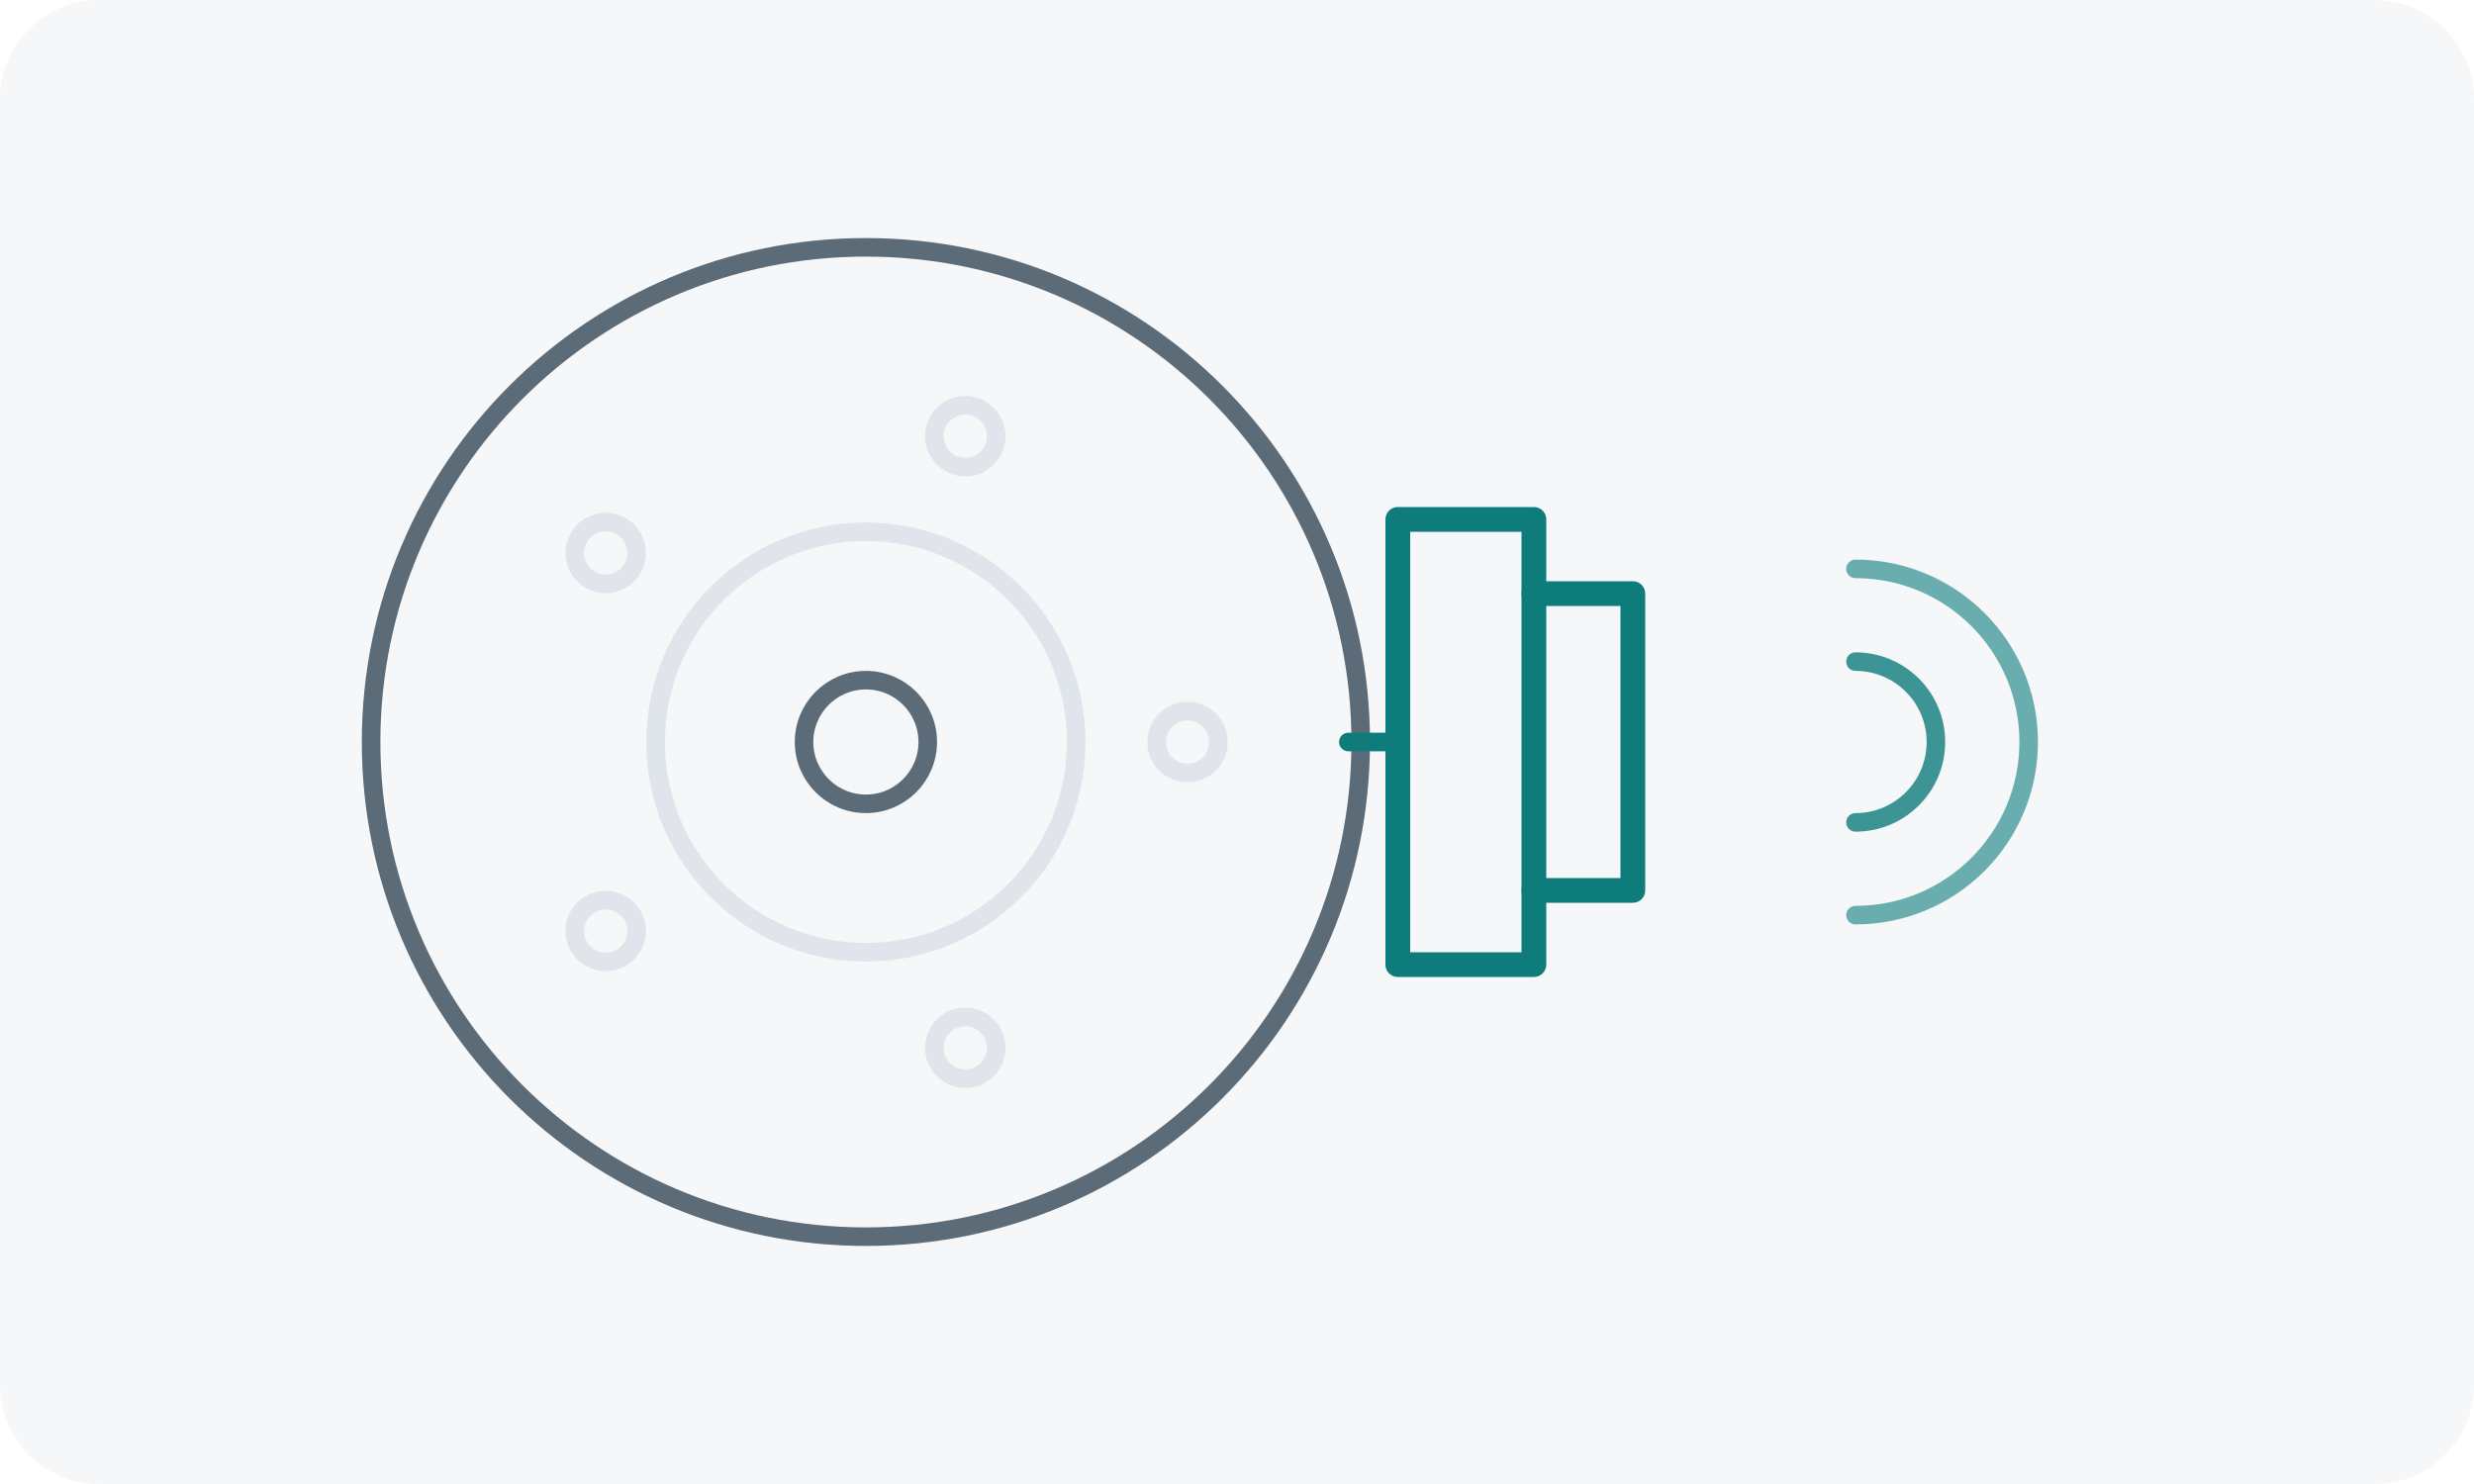
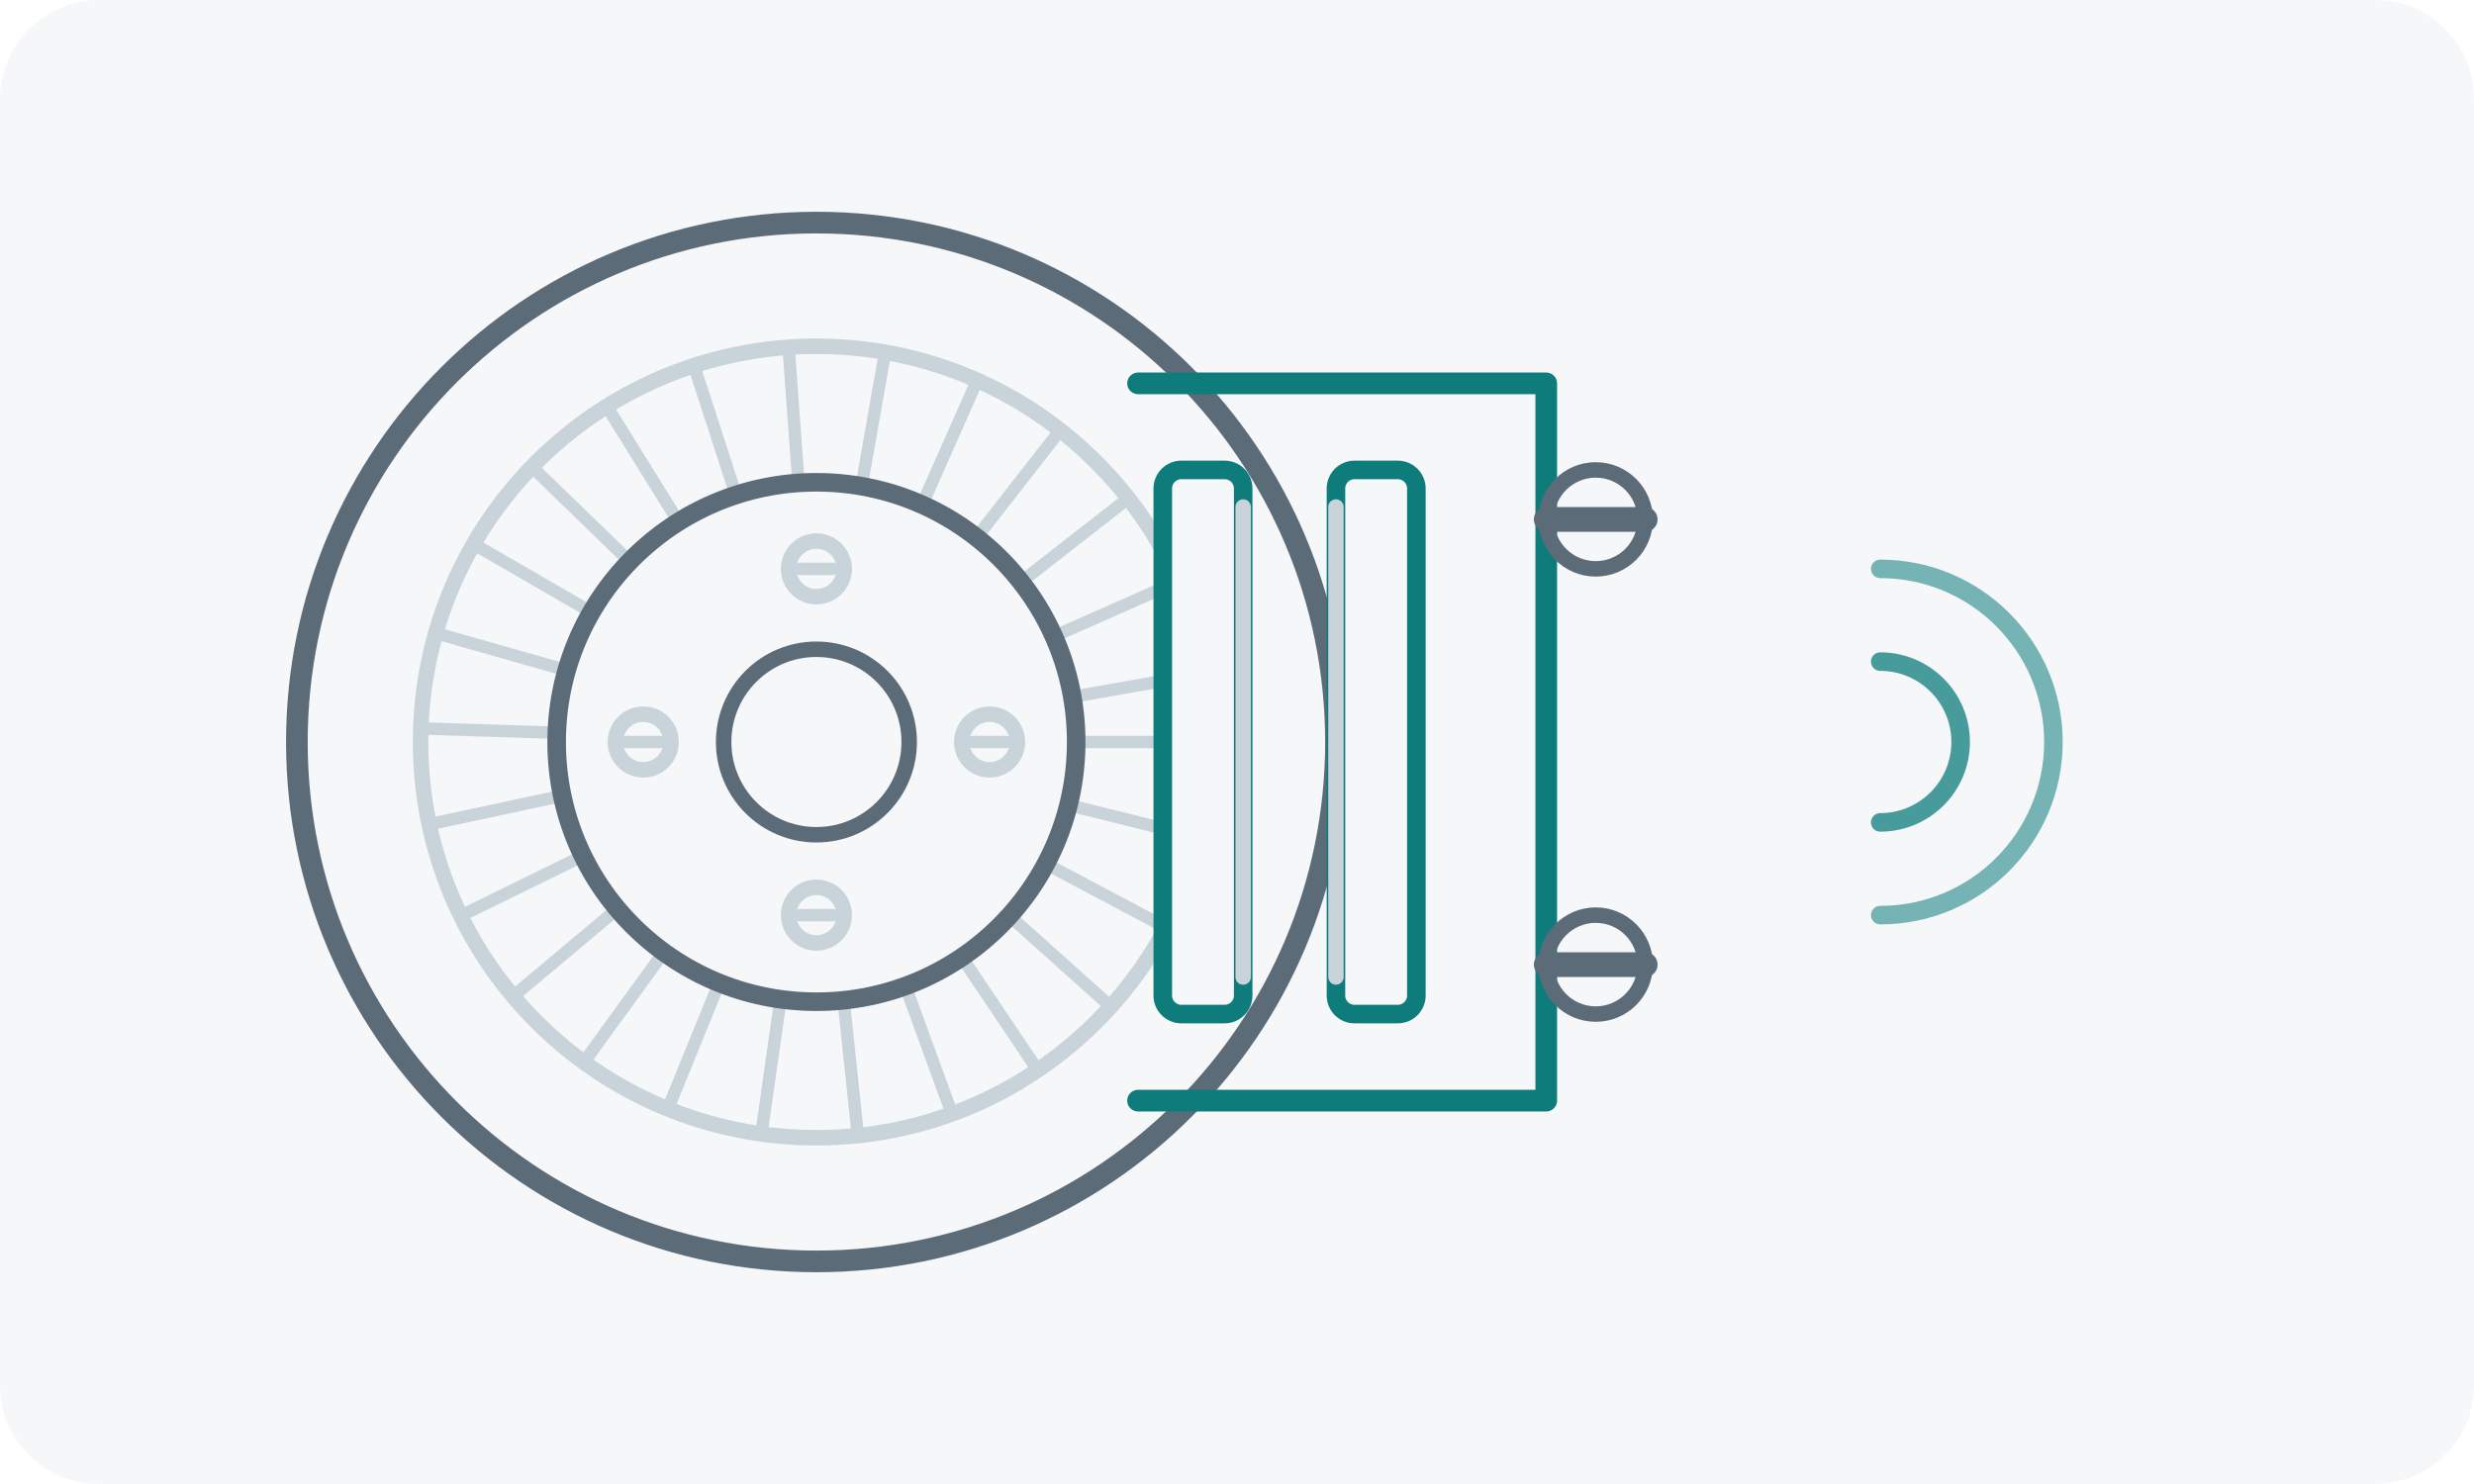
<svg xmlns="http://www.w3.org/2000/svg" viewBox="0 0 400 240" role="img" aria-label="Схема тормозных колодок и диска">
  <rect width="400" height="240" rx="16" fill="#F5F7F9" />
  <g fill="none" stroke-linecap="round" stroke-linejoin="round">
-     <circle cx="140" cy="120" r="80" stroke="#5C6B78" stroke-width="3" />
-     <circle cx="140" cy="120" r="34" stroke="#DFE5EA" stroke-width="3" />
-     <circle cx="140" cy="120" r="10" stroke="#5C6B78" stroke-width="3" />
-     <circle cx="192.0" cy="120.0" r="5" stroke="#DFE5EA" stroke-width="3" />
-     <circle cx="156.069" cy="169.455" r="5" stroke="#DFE5EA" stroke-width="3" />
-     <circle cx="97.931" cy="150.565" r="5" stroke="#DFE5EA" stroke-width="3" />
-     <circle cx="97.931" cy="89.435" r="5" stroke="#DFE5EA" stroke-width="3" />
-     <circle cx="156.069" cy="70.545" r="5" stroke="#DFE5EA" stroke-width="3" />
-     <path d="M 226 84 h 22 v 72 h -22 Z" stroke="#0E7C7B" stroke-width="4" />
-     <path d="M 248 96 h 16 v 48 h -16" stroke="#0E7C7B" stroke-width="4" />
-     <path d="M 226 120 h -8" stroke="#0E7C7B" stroke-width="3" />
-     <path d="M 300 107 A 13 13 0 0 1 300 133" stroke="#0E7C7B" stroke-width="3" opacity="0.80" />
-     <path d="M 300 92 A 28 28 0 0 1 300 148" stroke="#0E7C7B" stroke-width="3" opacity="0.60" />
+     <circle cx="132.0" cy="120.0" r="84.0" stroke="#5C6B78" stroke-width="3.5" fill="none" />
+     <circle cx="132.0" cy="120.0" r="64.0" stroke="#C9D3DA" stroke-width="2.5" fill="none" />
+     <path d="M 174.0 120.0 L 196.0 120.0" stroke="#C9D3DA" stroke-width="2" />
+     <path d="M 172.8 130.2 L 194.1 135.5" stroke="#C9D3DA" stroke-width="2" />
+     <path d="M 169.1 139.7 L 188.5 150.0" stroke="#C9D3DA" stroke-width="2" />
+     <path d="M 163.2 148.1 L 179.6 162.8" stroke="#C9D3DA" stroke-width="2" />
+     <path d="M 155.5 154.8 L 167.8 173.1" stroke="#C9D3DA" stroke-width="2" />
+     <path d="M 146.4 159.5 L 153.9 180.1" stroke="#C9D3DA" stroke-width="2" />
+     <path d="M 136.4 161.8 L 138.7 183.6" stroke="#C9D3DA" stroke-width="2" />
+     <path d="M 126.2 161.6 L 123.1 183.4" stroke="#C9D3DA" stroke-width="2" />
+     <path d="M 116.3 158.9 L 108.0 179.3" stroke="#C9D3DA" stroke-width="2" />
+     <path d="M 107.3 154.0 L 94.4 171.8" stroke="#C9D3DA" stroke-width="2" />
+     <path d="M 99.8 147.0 L 83.0 161.1" stroke="#C9D3DA" stroke-width="2" />
+     <path d="M 94.3 138.4 L 74.5 148.1" stroke="#C9D3DA" stroke-width="2" />
+     <path d="M 90.9 128.7 L 69.4 133.3" stroke="#C9D3DA" stroke-width="2" />
+     <path d="M 90.0 118.5 L 68.0 117.8" stroke="#C9D3DA" stroke-width="2" />
+     <path d="M 91.6 108.4 L 70.5 102.4" stroke="#C9D3DA" stroke-width="2" />
+     <path d="M 95.6 99.0 L 76.6 88.0" stroke="#C9D3DA" stroke-width="2" />
+     <path d="M 101.8 90.8 L 86.0 75.5" stroke="#C9D3DA" stroke-width="2" />
+     <path d="M 109.7 84.4 L 98.1 65.7" stroke="#C9D3DA" stroke-width="2" />
+     <path d="M 119.0 80.1 L 112.2 59.1" stroke="#C9D3DA" stroke-width="2" />
+     <path d="M 129.1 78.1 L 127.5 56.2" stroke="#C9D3DA" stroke-width="2" />
+     <path d="M 139.3 78.6 L 143.1 57.0" stroke="#C9D3DA" stroke-width="2" />
+     <path d="M 149.1 81.6 L 158.0 61.5" stroke="#C9D3DA" stroke-width="2" />
+     <path d="M 157.9 86.9 L 171.4 69.6" stroke="#C9D3DA" stroke-width="2" />
+     <path d="M 165.1 94.1 L 182.4 80.6" stroke="#C9D3DA" stroke-width="2" />
+     <path d="M 170.4 102.9 L 190.5 94.0" stroke="#C9D3DA" stroke-width="2" />
+     <path d="M 173.4 112.7 L 195.0 108.9" stroke="#C9D3DA" stroke-width="2" />
+     <circle cx="132.0" cy="120.0" r="42.0" stroke="#5C6B78" stroke-width="3" fill="none" />
+     <circle cx="132.0" cy="120.0" r="15.0" stroke="#5C6B78" stroke-width="2.5" fill="none" />
+     <circle cx="160.0" cy="120.0" r="4.5" stroke="#C9D3DA" stroke-width="2.5" fill="none" />
+     <path d="M 157.3 120.0 L 162.7 120.0" stroke="#C9D3DA" stroke-width="2" />
+     <circle cx="132.0" cy="148.0" r="4.5" stroke="#C9D3DA" stroke-width="2.5" fill="none" />
+     <path d="M 129.3 148.0 L 134.7 148.0" stroke="#C9D3DA" stroke-width="2" />
+     <circle cx="104.0" cy="120.0" r="4.5" stroke="#C9D3DA" stroke-width="2.5" fill="none" />
+     <path d="M 101.3 120.0 L 106.7 120.0" stroke="#C9D3DA" stroke-width="2" />
+     <circle cx="132.0" cy="92.0" r="4.5" stroke="#C9D3DA" stroke-width="2.5" fill="none" />
+     <path d="M 129.3 92.0 L 134.7 92.0" stroke="#C9D3DA" stroke-width="2" />
+     <path d="M 184.0 62.0 L 250.0 62.0 L 250.0 178.0 L 184.0 178.0" stroke="#0E7C7B" stroke-width="3.5" fill="none" />
+     <path d="M 184.0 62.0 L 184.0 178.0" stroke="#0E7C7B" stroke-width="0" fill="none" />
+     <rect x="188.0" y="76.0" width="13.0" height="88.0" rx="3" stroke="#0E7C7B" stroke-width="3" fill="#F5F7F9" />
+     <rect x="216.0" y="76.0" width="13.0" height="88.0" rx="3" stroke="#0E7C7B" stroke-width="3" fill="#F5F7F9" />
+     <path d="M 201.0 82.0 L 201.0 158.0" stroke="#C9D3DA" stroke-width="2.5" />
+     <path d="M 216.0 82.0 L 216.0 158.0" stroke="#C9D3DA" stroke-width="2.5" />
+     <circle cx="258.0" cy="84.0" r="8.0" stroke="#5C6B78" stroke-width="2.5" fill="none" />
+     <circle cx="258.0" cy="156.0" r="8.0" stroke="#5C6B78" stroke-width="2.5" fill="none" />
+     <path d="M 250.0 84.0 L 266.0 84.0" stroke="#5C6B78" stroke-width="4" />
+     <path d="M 250.0 156.0 L 266.0 156.0" stroke="#5C6B78" stroke-width="4" />
+     <path d="M 304 107 A 13 13 0 0 1 304 133" stroke="#0E7C7B" stroke-width="3" opacity="0.75" />
+     <path d="M 304 92 A 28 28 0 0 1 304 148" stroke="#0E7C7B" stroke-width="3" opacity="0.55" />
  </g>
</svg>
